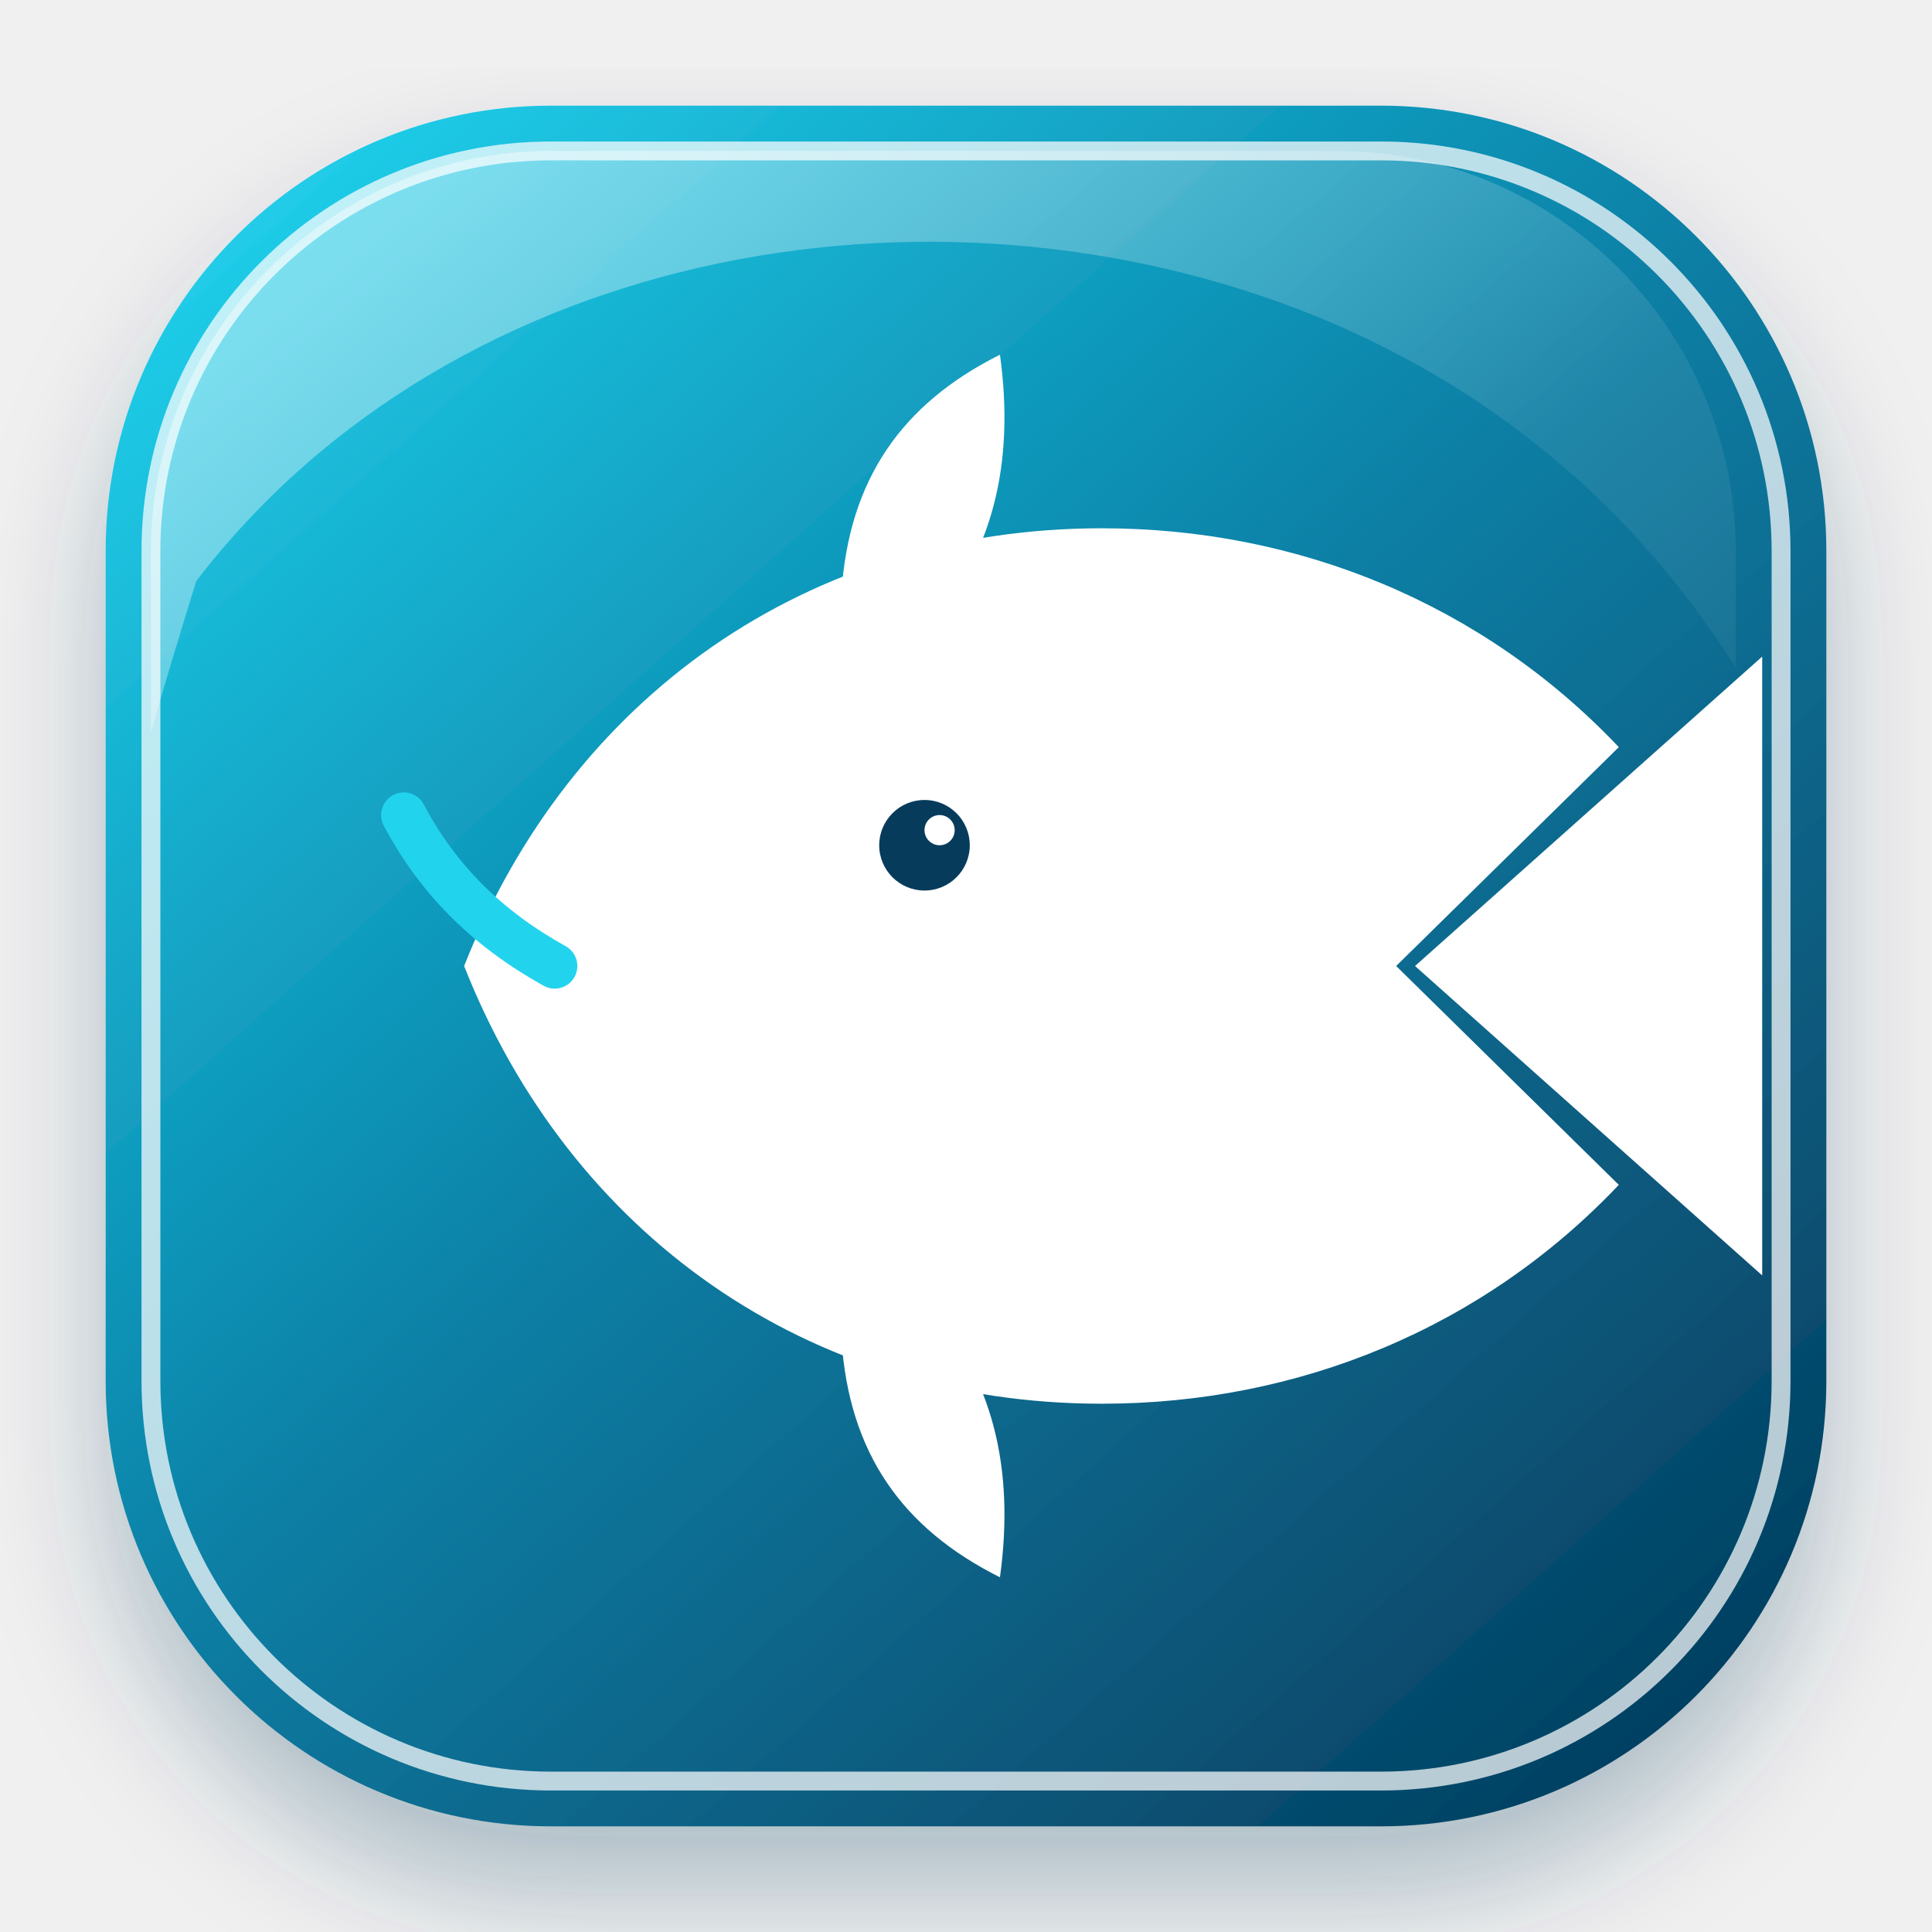
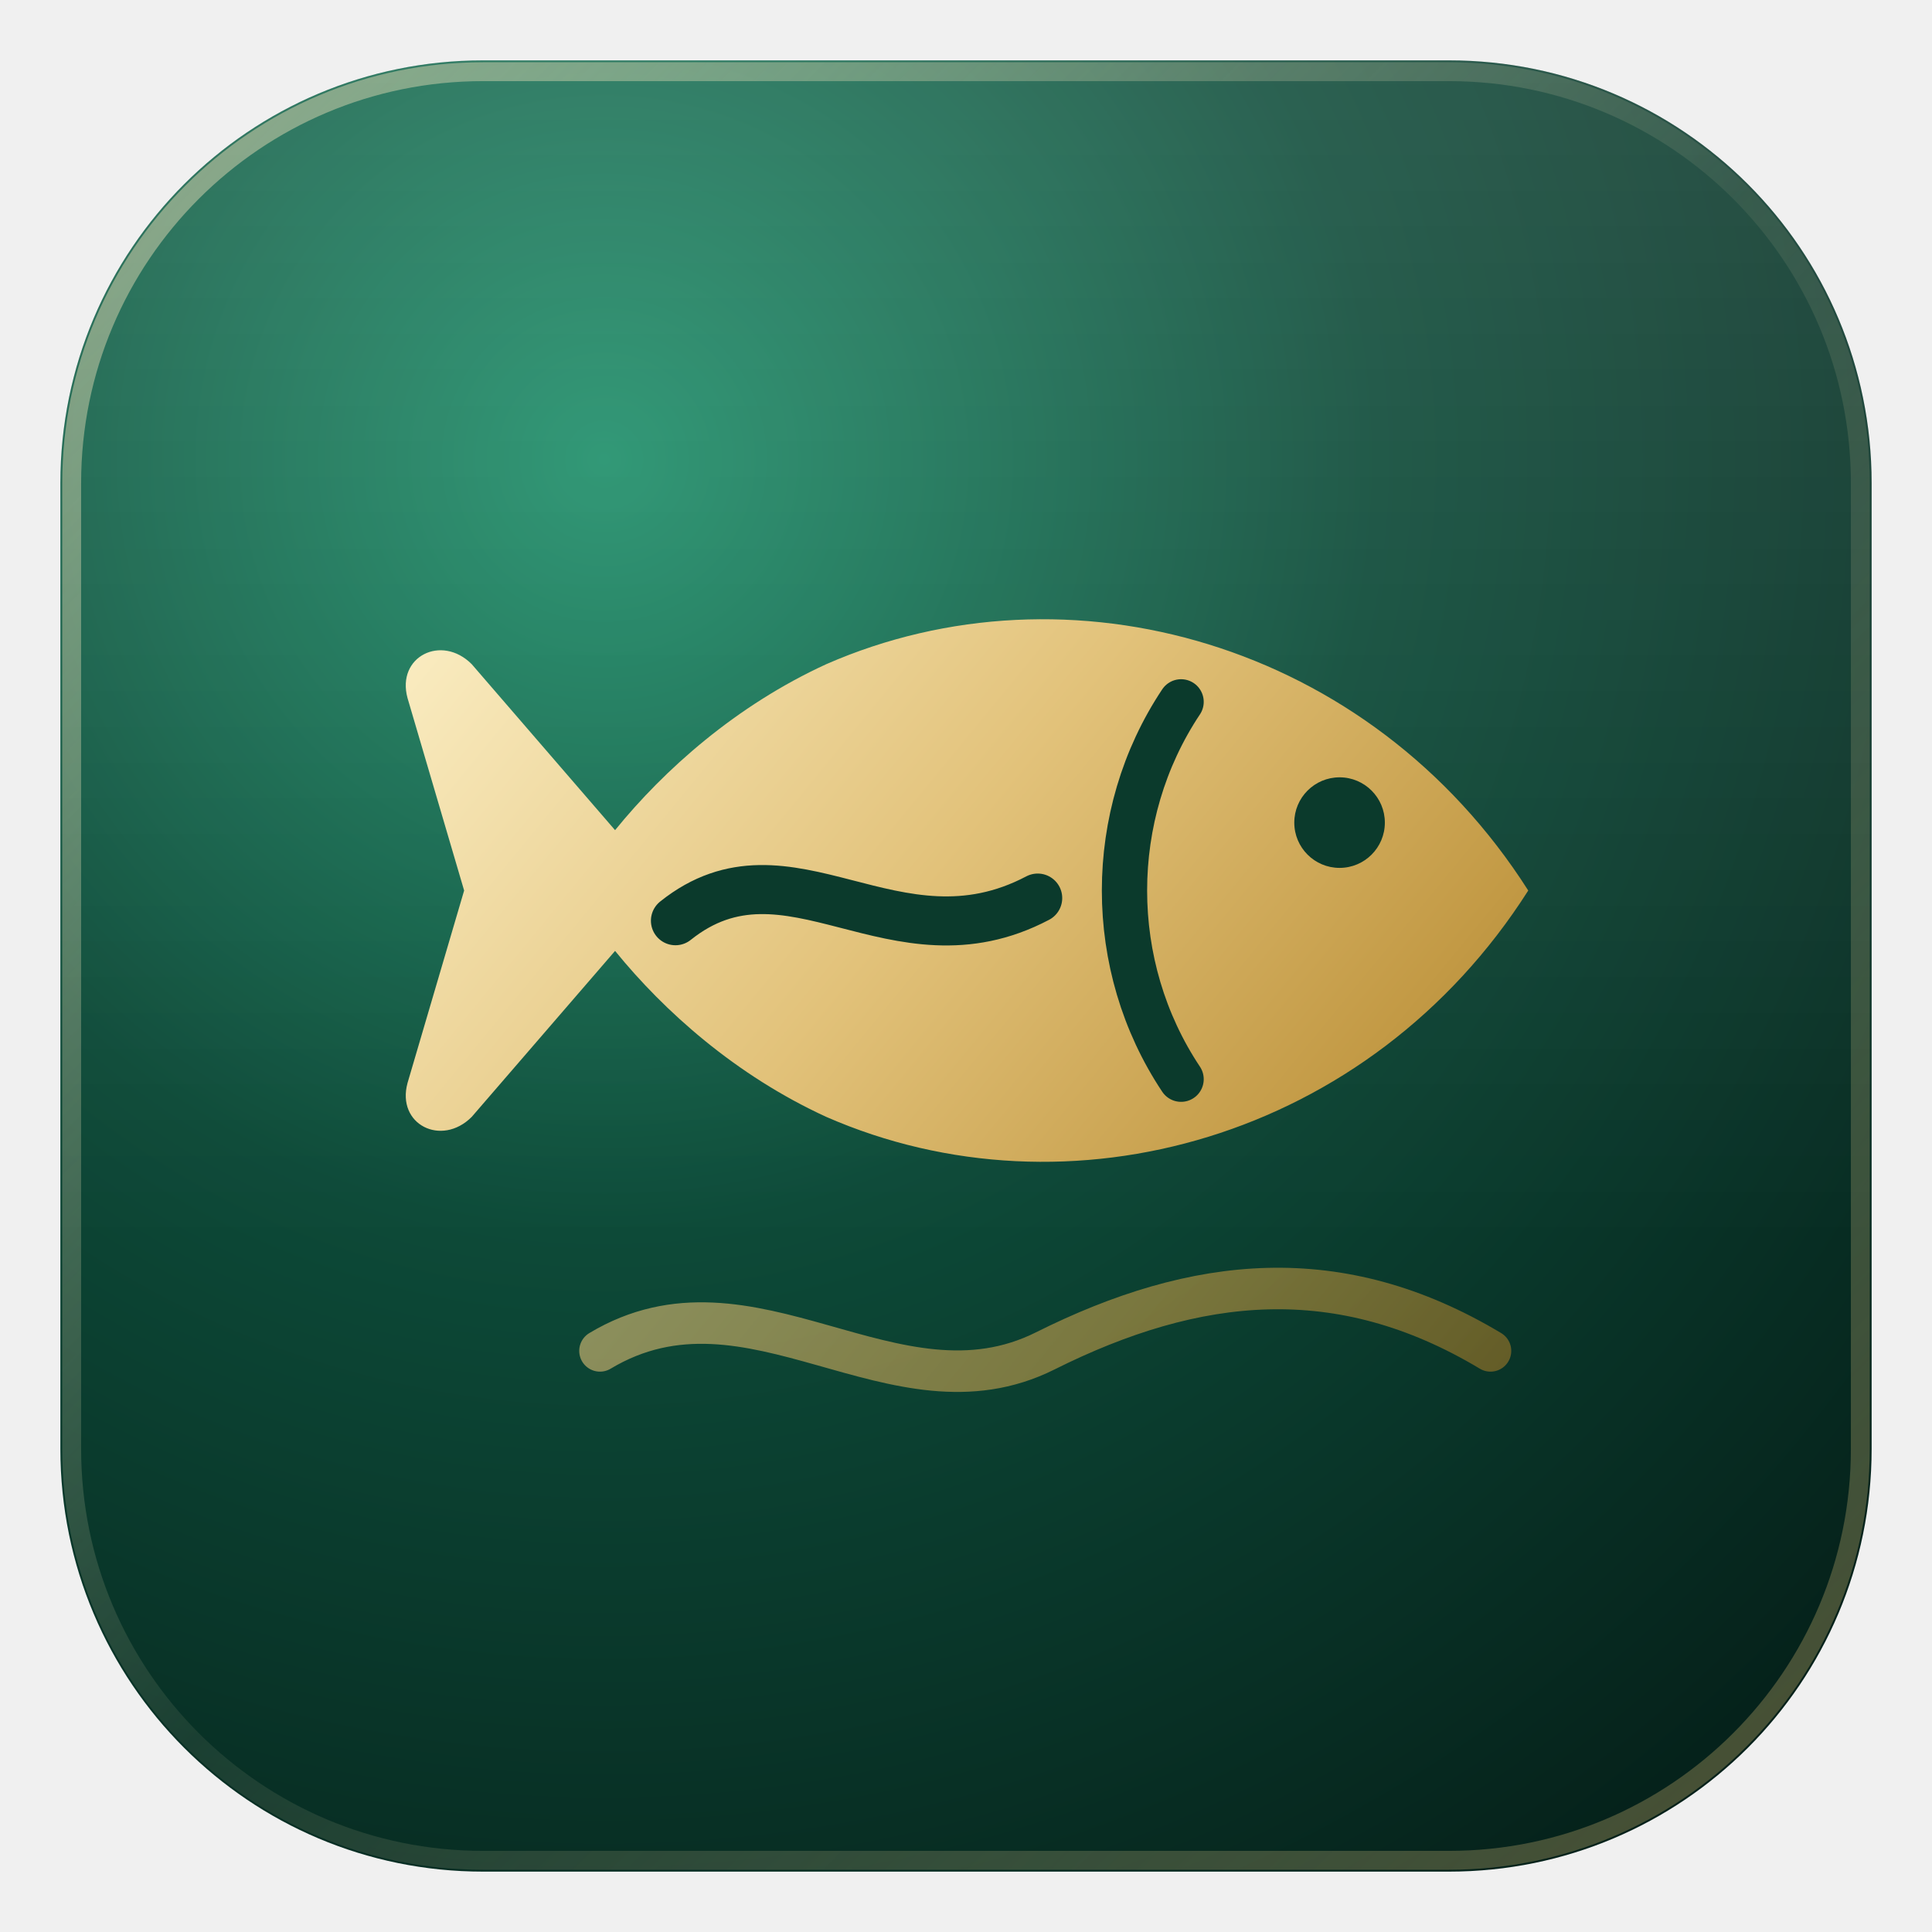
- <svg xmlns="http://www.w3.org/2000/svg" viewBox="0 0 512 512" role="img" aria-label="Aqua Flow System icon">
+ <svg xmlns="http://www.w3.org/2000/svg" viewBox="0 0 512 512" role="img" aria-label="Aqua Flow System">
  <defs>
-     <linearGradient id="tile" x1="58" y1="36" x2="454" y2="480" gradientUnits="userSpaceOnUse">
-       <stop stop-color="#22D3EE" />
-       <stop offset=".48" stop-color="#087EA4" />
-       <stop offset="1" stop-color="#063B5C" />
+     <radialGradient id="tile" cx="30%" cy="22%" r="95%">
+       <stop offset="0" stop-color="#1f8f6a" />
+       <stop offset=".45" stop-color="#0d4a38" />
+       <stop offset="1" stop-color="#05211a" />
+     </radialGradient>
+     <linearGradient id="gold" x1="120" y1="150" x2="400" y2="380" gradientUnits="userSpaceOnUse">
+       <stop offset="0" stop-color="#fbeec4" />
+       <stop offset=".42" stop-color="#e2c27a" />
+       <stop offset=".75" stop-color="#c39a45" />
+       <stop offset="1" stop-color="#9c7424" />
    </linearGradient>
-     <linearGradient id="shine" x1="90" y1="70" x2="390" y2="440" gradientUnits="userSpaceOnUse">
-       <stop stop-color="#FFFFFF" stop-opacity=".42" />
-       <stop offset=".5" stop-color="#FFFFFF" stop-opacity=".08" />
-       <stop offset="1" stop-color="#FFFFFF" stop-opacity="0" />
+     <linearGradient id="rim" x1="0" y1="0" x2="512" y2="512" gradientUnits="userSpaceOnUse">
+       <stop offset="0" stop-color="#f1e2bb" stop-opacity=".55" />
+       <stop offset=".5" stop-color="#f1e2bb" stop-opacity=".08" />
+       <stop offset="1" stop-color="#d9b766" stop-opacity=".35" />
    </linearGradient>
-     <filter id="shadow" x="-20%" y="-20%" width="140%" height="150%">
-       <feDropShadow dx="0" dy="18" stdDeviation="16" flood-color="#063B5C" flood-opacity=".28" />
-     </filter>
+     <linearGradient id="gloss" x1="0" y1="16" x2="0" y2="330" gradientUnits="userSpaceOnUse">
+       <stop offset="0" stop-color="#ffffff" stop-opacity=".13" />
+       <stop offset="1" stop-color="#ffffff" stop-opacity="0" />
+     </linearGradient>
  </defs>
-   <rect x="28" y="28" width="456" height="456" rx="118" fill="url(#tile)" filter="url(#shadow)" />
-   <rect x="40" y="40" width="432" height="432" rx="106" fill="none" stroke="#FFFFFF" stroke-opacity=".72" stroke-width="5" />
-   <path d="M52 154C121 64 252 42 354 86c48 21 82 53 106 91V146c0-58-47-106-106-106H146C88 40 40 88 40 146v48c4-14 8-27 12-40Z" fill="url(#shine)" />
-   <g fill="#FFFFFF">
-     <path d="M123 256c28-71 91-116 169-116 52 0 101 20 137 58l-59 58 59 58c-36 38-85 58-137 58-78 0-141-45-169-116Z" />
-     <path d="M375 256l92-82v164Z" />
-     <path d="M223 157c2-30 16-50 42-63 4 29-2 53-19 72Z" />
-     <path d="M223 355c2 30 16 50 42 63 4-29-2-53-19-72Z" />
+   <rect x="16" y="16" width="480" height="480" rx="112" fill="url(#tile)" />
+   <rect x="16" y="16" width="480" height="480" rx="112" fill="url(#gloss)" />
+   <rect x="19" y="19" width="474" height="474" rx="109" fill="none" stroke="url(#rim)" stroke-width="5" />
+   <g transform="translate(13 -20)">
+     <path fill="url(#gold)" d="M392 256C350 190 270 168 206 196c-24 11-43 28-56 44l-38-44c-8-8-20-2-17 9l15 51-15 51c-3 11 9 17 17 9l38-44c13 16 32 33 56 44 64 28 144 6 186-60Z" />
+     <path fill="none" stroke="#0b3a2c" stroke-width="13" stroke-linecap="round" d="M166 264c30-24 58 14 96-6" />
+     <path fill="none" stroke="#0b3a2c" stroke-width="12" stroke-linecap="round" d="M300 206c-20 30-20 70 0 100" />
+     <circle cx="342" cy="238" r="12" fill="#0b3a2c" />
+     <path fill="none" stroke="url(#gold)" stroke-width="11" stroke-linecap="round" stroke-opacity=".6" d="M146 378c40-24 78 20 118 0s78-24 118 0" />
  </g>
-   <circle cx="245" cy="224" r="12" fill="#063B5C" />
-   <circle cx="249" cy="220" r="4" fill="#FFFFFF" />
-   <path d="M147 256c-18-10-31-23-40-40" fill="none" stroke="#22D3EE" stroke-linecap="round" stroke-width="12" />
</svg>
